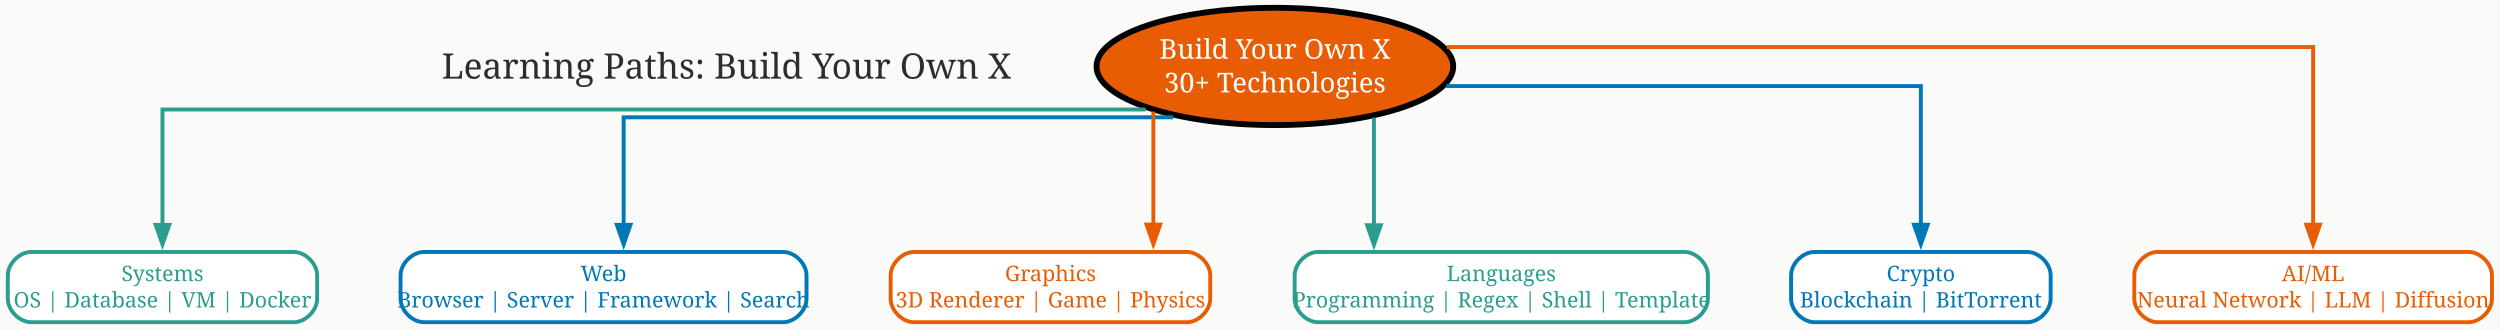
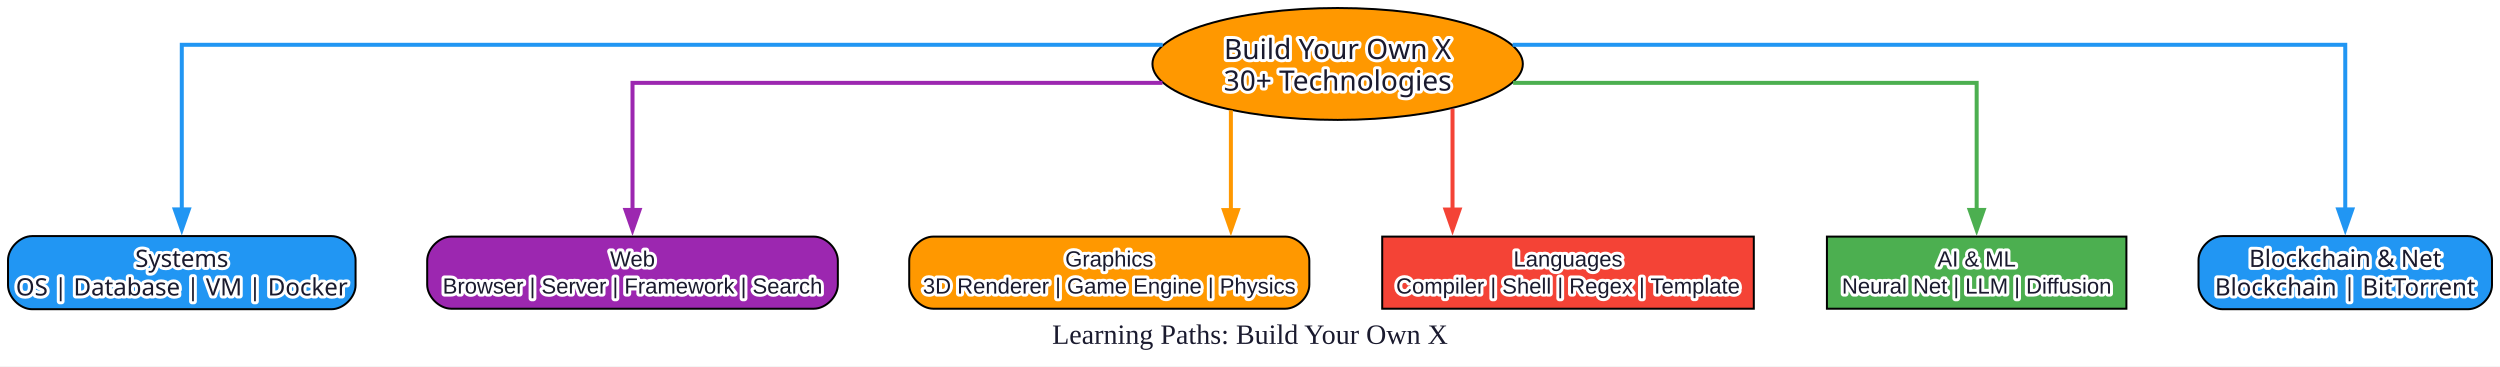
- <svg xmlns="http://www.w3.org/2000/svg" width="1281pt" height="169pt" viewBox="0.00 0.00 1281.00 169.00">
-   <g id="graph0" class="graph" transform="scale(1 1) rotate(0) translate(4 165.1)">
-     <polygon fill="#fafaf8" stroke="none" points="-4,4 -4,-165.1 1276.88,-165.1 1276.88,4 -4,4" />
+ <svg xmlns="http://www.w3.org/2000/svg" width="1248pt" height="183pt" viewBox="0.00 0.00 1248.00 183.00">
+   <style>
+ 
+ text { paint-order: stroke; stroke: #ffffff; stroke-width: 3px; stroke-linejoin: round; fill: #1a1a2e; }
+ </style>
+   <g id="graph0" class="graph" transform="scale(1 1) rotate(0) translate(4 178.86)">
+     <polygon fill="white" stroke="none" points="-4,4 -4,-178.86 1244,-178.86 1244,4 -4,4" />
+     <text xml:space="preserve" text-anchor="middle" x="620" y="-7.2" font-family="Times New Roman,serif" font-size="14.00">Learning Paths: Build Your Own X</text>
    <g id="node1" class="node">
-       <text xml:space="preserve" text-anchor="middle" x="368.25" y="-124.83" font-family="Georgia" font-size="18.00" fill="#2d2d2d">Learning Paths: Build Your Own X</text>
+       <ellipse fill="#ff9800" stroke="black" cx="663.75" cy="-146.93" rx="92.45" ry="27.93" />
+       <text xml:space="preserve" text-anchor="middle" x="663.75" y="-149.38" font-family="Arial Bold" font-size="14.00" fill="white">Build Your Own X</text>
+       <text xml:space="preserve" text-anchor="middle" x="663.75" y="-133.63" font-family="Arial Bold" font-size="14.00" fill="white">30+ Technologies</text>
    </g>
    <g id="node2" class="node">
-       <ellipse fill="#e85d04" stroke="black" stroke-width="3" cx="649.25" cy="-131.05" rx="91.39" ry="30.05" />
-       <text xml:space="preserve" text-anchor="middle" x="649.25" y="-135" font-family="Georgia" font-size="14.00" fill="white">Build Your Own X</text>
-       <text xml:space="preserve" text-anchor="middle" x="649.25" y="-117.75" font-family="Georgia" font-size="14.00" fill="white">30+ Technologies</text>
+       <path fill="#2196f3" stroke="black" d="M161.5,-61C161.5,-61 12,-61 12,-61 6,-61 0,-55 0,-49 0,-49 0,-36.5 0,-36.5 0,-30.5 6,-24.5 12,-24.5 12,-24.5 161.5,-24.5 161.5,-24.5 167.5,-24.5 173.5,-30.5 173.5,-36.5 173.5,-36.5 173.5,-49 173.5,-49 173.5,-55 167.5,-61 161.5,-61" />
+       <text xml:space="preserve" text-anchor="middle" x="86.75" y="-45.6" font-family="Arial Bold" font-size="12.00" fill="white">Systems</text>
+       <text xml:space="preserve" text-anchor="middle" x="86.75" y="-31.35" font-family="Arial Bold" font-size="12.00" fill="white">OS | Database | VM | Docker</text>
+     </g>
+     <g id="edge1" class="edge">
+       <path fill="none" stroke="#2196f3" stroke-width="2" d="M576.43,-156.5C415.13,-156.5 86.75,-156.5 86.75,-156.5 86.75,-156.5 86.75,-74.31 86.75,-74.31" />
+       <polygon fill="#2196f3" stroke="#2196f3" stroke-width="2" points="90.25,-74.31 86.75,-64.31 83.25,-74.31 90.25,-74.31" />
    </g>
    <g id="node3" class="node">
-       <path fill="#ffffff" stroke="#2a9d8f" stroke-width="2" d="M146.5,-36C146.5,-36 12,-36 12,-36 6,-36 0,-30 0,-24 0,-24 0,-12 0,-12 0,-6 6,0 12,0 12,0 146.5,0 146.5,0 152.5,0 158.5,-6 158.5,-12 158.5,-12 158.5,-24 158.5,-24 158.5,-30 152.5,-36 146.5,-36" />
-       <text xml:space="preserve" text-anchor="middle" x="79.25" y="-21.05" font-family="Georgia" font-size="11.00" fill="#2a9d8f">Systems</text>
-       <text xml:space="preserve" text-anchor="middle" x="79.25" y="-7.55" font-family="Georgia" font-size="11.00" fill="#2a9d8f">OS | Database | VM | Docker</text>
+       <path fill="#9c27b0" stroke="black" d="M402.25,-60.75C402.25,-60.75 221.25,-60.75 221.25,-60.75 215.25,-60.75 209.25,-54.75 209.25,-48.75 209.25,-48.75 209.25,-36.75 209.25,-36.75 209.25,-30.75 215.25,-24.75 221.25,-24.75 221.25,-24.75 402.25,-24.75 402.25,-24.75 408.25,-24.75 414.25,-30.75 414.25,-36.75 414.25,-36.75 414.25,-48.75 414.25,-48.75 414.25,-54.75 408.25,-60.75 402.25,-60.75" />
+       <text xml:space="preserve" text-anchor="middle" x="311.75" y="-45.8" font-family="Arial" font-size="11.00" fill="white">Web</text>
+       <text xml:space="preserve" text-anchor="middle" x="311.75" y="-32.3" font-family="Arial" font-size="11.00" fill="white">Browser | Server | Framework | Search</text>
    </g>
-     <g id="edge1" class="edge">
-       <path fill="none" stroke="#2a9d8f" stroke-width="2" d="M583.03,-109C432.83,-109 79.25,-109 79.25,-109 79.25,-109 79.25,-49.88 79.25,-49.88" />
-       <polygon fill="#2a9d8f" stroke="#2a9d8f" stroke-width="2" points="82.75,-49.88 79.25,-39.88 75.75,-49.88 82.75,-49.88" />
+     <g id="edge2" class="edge">
+       <path fill="none" stroke="#9c27b0" stroke-width="2" d="M576.29,-137.5C472.04,-137.5 311.75,-137.5 311.75,-137.5 311.75,-137.5 311.75,-74.05 311.75,-74.05" />
+       <polygon fill="#9c27b0" stroke="#9c27b0" stroke-width="2" points="315.25,-74.05 311.75,-64.05 308.25,-74.05 315.25,-74.05" />
    </g>
    <g id="node4" class="node">
-       <path fill="#ffffff" stroke="#0077b6" stroke-width="2" d="M397.25,-36C397.25,-36 213.25,-36 213.25,-36 207.25,-36 201.25,-30 201.25,-24 201.25,-24 201.25,-12 201.25,-12 201.25,-6 207.25,0 213.25,0 213.25,0 397.25,0 397.25,0 403.25,0 409.25,-6 409.25,-12 409.25,-12 409.25,-24 409.25,-24 409.25,-30 403.25,-36 397.25,-36" />
-       <text xml:space="preserve" text-anchor="middle" x="305.25" y="-21.05" font-family="Georgia" font-size="11.00" fill="#0077b6">Web</text>
-       <text xml:space="preserve" text-anchor="middle" x="305.25" y="-7.55" font-family="Georgia" font-size="11.00" fill="#0077b6">Browser | Server | Framework | Search</text>
+       <path fill="#ff9800" stroke="black" d="M637.62,-60.75C637.62,-60.75 461.88,-60.75 461.88,-60.75 455.88,-60.75 449.88,-54.75 449.88,-48.75 449.88,-48.75 449.88,-36.75 449.88,-36.75 449.88,-30.75 455.88,-24.75 461.88,-24.75 461.88,-24.75 637.62,-24.75 637.62,-24.75 643.62,-24.75 649.62,-30.75 649.62,-36.75 649.62,-36.75 649.62,-48.75 649.62,-48.75 649.62,-54.75 643.62,-60.75 637.62,-60.75" />
+       <text xml:space="preserve" text-anchor="middle" x="549.75" y="-45.8" font-family="Arial" font-size="11.00" fill="white">Graphics</text>
+       <text xml:space="preserve" text-anchor="middle" x="549.75" y="-32.3" font-family="Arial" font-size="11.00" fill="white">3D Renderer | Game Engine | Physics</text>
    </g>
-     <g id="edge2" class="edge">
-       <path fill="none" stroke="#0077b6" stroke-width="2" d="M597.11,-105C503.26,-105 315.56,-105 315.56,-105 315.56,-105 315.56,-49.9 315.56,-49.9" />
-       <polygon fill="#0077b6" stroke="#0077b6" stroke-width="2" points="319.06,-49.9 315.56,-39.9 312.06,-49.9 319.06,-49.9" />
+     <g id="edge3" class="edge">
+       <path fill="none" stroke="#ff9800" stroke-width="2" d="M610.46,-123.81C610.46,-123.81 610.46,-73.99 610.46,-73.99" />
+       <polygon fill="#ff9800" stroke="#ff9800" stroke-width="2" points="613.96,-73.99 610.46,-63.99 606.96,-73.99 613.96,-73.99" />
    </g>
    <g id="node5" class="node">
-       <path fill="#ffffff" stroke="#e85d04" stroke-width="2" d="M604.12,-36C604.12,-36 464.38,-36 464.38,-36 458.38,-36 452.38,-30 452.38,-24 452.38,-24 452.38,-12 452.38,-12 452.38,-6 458.38,0 464.38,0 464.38,0 604.12,0 604.12,0 610.12,0 616.12,-6 616.12,-12 616.12,-12 616.12,-24 616.12,-24 616.12,-30 610.12,-36 604.12,-36" />
-       <text xml:space="preserve" text-anchor="middle" x="534.25" y="-21.05" font-family="Georgia" font-size="11.00" fill="#e85d04">Graphics</text>
-       <text xml:space="preserve" text-anchor="middle" x="534.25" y="-7.55" font-family="Georgia" font-size="11.00" fill="#e85d04">3D Renderer | Game | Physics</text>
+       <polygon fill="#f44336" stroke="black" points="871.5,-60.75 686,-60.75 686,-24.75 871.5,-24.75 871.5,-60.75" />
+       <text xml:space="preserve" text-anchor="middle" x="778.75" y="-45.8" font-family="Arial" font-size="11.00" fill="white">Languages</text>
+       <text xml:space="preserve" text-anchor="middle" x="778.75" y="-32.3" font-family="Arial" font-size="11.00" fill="white">Compiler | Shell | Regex | Template</text>
    </g>
-     <g id="edge3" class="edge">
-       <path fill="none" stroke="#e85d04" stroke-width="2" d="M586.99,-107.9C586.99,-107.9 586.99,-50.02 586.99,-50.02" />
-       <polygon fill="#e85d04" stroke="#e85d04" stroke-width="2" points="590.49,-50.02 586.99,-40.02 583.49,-50.02 590.49,-50.02" />
+     <g id="edge4" class="edge">
+       <path fill="none" stroke="#f44336" stroke-width="2" d="M721.1,-124.58C721.1,-124.58 721.1,-74.27 721.1,-74.27" />
+       <polygon fill="#f44336" stroke="#f44336" stroke-width="2" points="724.6,-74.27 721.1,-64.27 717.6,-74.27 724.6,-74.27" />
    </g>
    <g id="node6" class="node">
-       <path fill="#ffffff" stroke="#2a9d8f" stroke-width="2" d="M859.12,-36C859.12,-36 671.38,-36 671.38,-36 665.38,-36 659.38,-30 659.38,-24 659.38,-24 659.38,-12 659.38,-12 659.38,-6 665.38,0 671.38,0 671.38,0 859.12,0 859.12,0 865.12,0 871.12,-6 871.12,-12 871.12,-12 871.12,-24 871.12,-24 871.12,-30 865.12,-36 859.12,-36" />
-       <text xml:space="preserve" text-anchor="middle" x="765.25" y="-21.05" font-family="Georgia" font-size="11.00" fill="#2a9d8f">Languages</text>
-       <text xml:space="preserve" text-anchor="middle" x="765.25" y="-7.55" font-family="Georgia" font-size="11.00" fill="#2a9d8f">Programming | Regex | Shell | Template</text>
+       <polygon fill="#4caf50" stroke="black" points="1057.5,-60.75 908,-60.75 908,-24.75 1057.5,-24.75 1057.5,-60.75" />
+       <text xml:space="preserve" text-anchor="middle" x="982.75" y="-45.8" font-family="Arial" font-size="11.00" fill="white">AI &amp; ML</text>
+       <text xml:space="preserve" text-anchor="middle" x="982.75" y="-32.3" font-family="Arial" font-size="11.00" fill="white">Neural Net | LLM | Diffusion</text>
    </g>
-     <g id="edge4" class="edge">
-       <path fill="none" stroke="#2a9d8f" stroke-width="2" d="M700.01,-104.83C700.01,-104.83 700.01,-49.7 700.01,-49.7" />
-       <polygon fill="#2a9d8f" stroke="#2a9d8f" stroke-width="2" points="703.51,-49.7 700.01,-39.7 696.51,-49.7 703.51,-49.7" />
+     <g id="edge5" class="edge">
+       <path fill="none" stroke="#4caf50" stroke-width="2" d="M751.34,-137.5C845.78,-137.5 982.75,-137.5 982.75,-137.5 982.75,-137.5 982.75,-74.05 982.75,-74.05" />
+       <polygon fill="#4caf50" stroke="#4caf50" stroke-width="2" points="986.25,-74.05 982.75,-64.05 979.25,-74.05 986.25,-74.05" />
    </g>
    <g id="node7" class="node">
-       <path fill="#ffffff" stroke="#0077b6" stroke-width="2" d="M1034.75,-36C1034.75,-36 925.75,-36 925.75,-36 919.75,-36 913.75,-30 913.75,-24 913.75,-24 913.75,-12 913.75,-12 913.75,-6 919.75,0 925.75,0 925.75,0 1034.75,0 1034.75,0 1040.75,0 1046.75,-6 1046.75,-12 1046.75,-12 1046.75,-24 1046.75,-24 1046.75,-30 1040.75,-36 1034.75,-36" />
-       <text xml:space="preserve" text-anchor="middle" x="980.25" y="-21.05" font-family="Georgia" font-size="11.00" fill="#0077b6">Crypto</text>
-       <text xml:space="preserve" text-anchor="middle" x="980.25" y="-7.55" font-family="Georgia" font-size="11.00" fill="#0077b6">Blockchain | BitTorrent</text>
-     </g>
-     <g id="edge5" class="edge">
-       <path fill="none" stroke="#0077b6" stroke-width="2" d="M737.08,-121C835.14,-121 980.25,-121 980.25,-121 980.25,-121 980.25,-49.92 980.25,-49.92" />
-       <polygon fill="#0077b6" stroke="#0077b6" stroke-width="2" points="983.75,-49.92 980.25,-39.92 976.75,-49.92 983.75,-49.92" />
-     </g>
-     <g id="node8" class="node">
-       <path fill="#ffffff" stroke="#e85d04" stroke-width="2" d="M1260.88,-36C1260.88,-36 1101.62,-36 1101.62,-36 1095.62,-36 1089.62,-30 1089.62,-24 1089.62,-24 1089.62,-12 1089.62,-12 1089.62,-6 1095.62,0 1101.62,0 1101.62,0 1260.88,0 1260.88,0 1266.88,0 1272.88,-6 1272.88,-12 1272.88,-12 1272.88,-24 1272.88,-24 1272.88,-30 1266.88,-36 1260.88,-36" />
-       <text xml:space="preserve" text-anchor="middle" x="1181.25" y="-21.05" font-family="Georgia" font-size="11.00" fill="#e85d04">AI/ML</text>
-       <text xml:space="preserve" text-anchor="middle" x="1181.25" y="-7.55" font-family="Georgia" font-size="11.00" fill="#e85d04">Neural Network | LLM | Diffusion</text>
+       <path fill="#2196f3" stroke="black" d="M1228,-61C1228,-61 1105.5,-61 1105.5,-61 1099.5,-61 1093.5,-55 1093.5,-49 1093.5,-49 1093.5,-36.5 1093.5,-36.5 1093.5,-30.5 1099.5,-24.5 1105.5,-24.5 1105.5,-24.5 1228,-24.5 1228,-24.5 1234,-24.5 1240,-30.5 1240,-36.5 1240,-36.5 1240,-49 1240,-49 1240,-55 1234,-61 1228,-61" />
+       <text xml:space="preserve" text-anchor="middle" x="1166.75" y="-45.6" font-family="Arial Bold" font-size="12.00" fill="white">Blockchain &amp; Net</text>
+       <text xml:space="preserve" text-anchor="middle" x="1166.75" y="-31.35" font-family="Arial Bold" font-size="12.00" fill="white">Blockchain | BitTorrent</text>
    </g>
    <g id="edge6" class="edge">
-       <path fill="none" stroke="#e85d04" stroke-width="2" d="M737.4,-141C888.59,-141 1181.25,-141 1181.25,-141 1181.25,-141 1181.25,-49.98 1181.25,-49.98" />
-       <polygon fill="#e85d04" stroke="#e85d04" stroke-width="2" points="1184.75,-49.98 1181.25,-39.98 1177.75,-49.98 1184.75,-49.98" />
+       <path fill="none" stroke="#2196f3" stroke-width="2" d="M751.08,-156.5C895.12,-156.5 1166.75,-156.5 1166.75,-156.5 1166.75,-156.5 1166.75,-74.31 1166.75,-74.31" />
+       <polygon fill="#2196f3" stroke="#2196f3" stroke-width="2" points="1170.25,-74.31 1166.75,-64.31 1163.25,-74.31 1170.25,-74.31" />
    </g>
  </g>
</svg>
